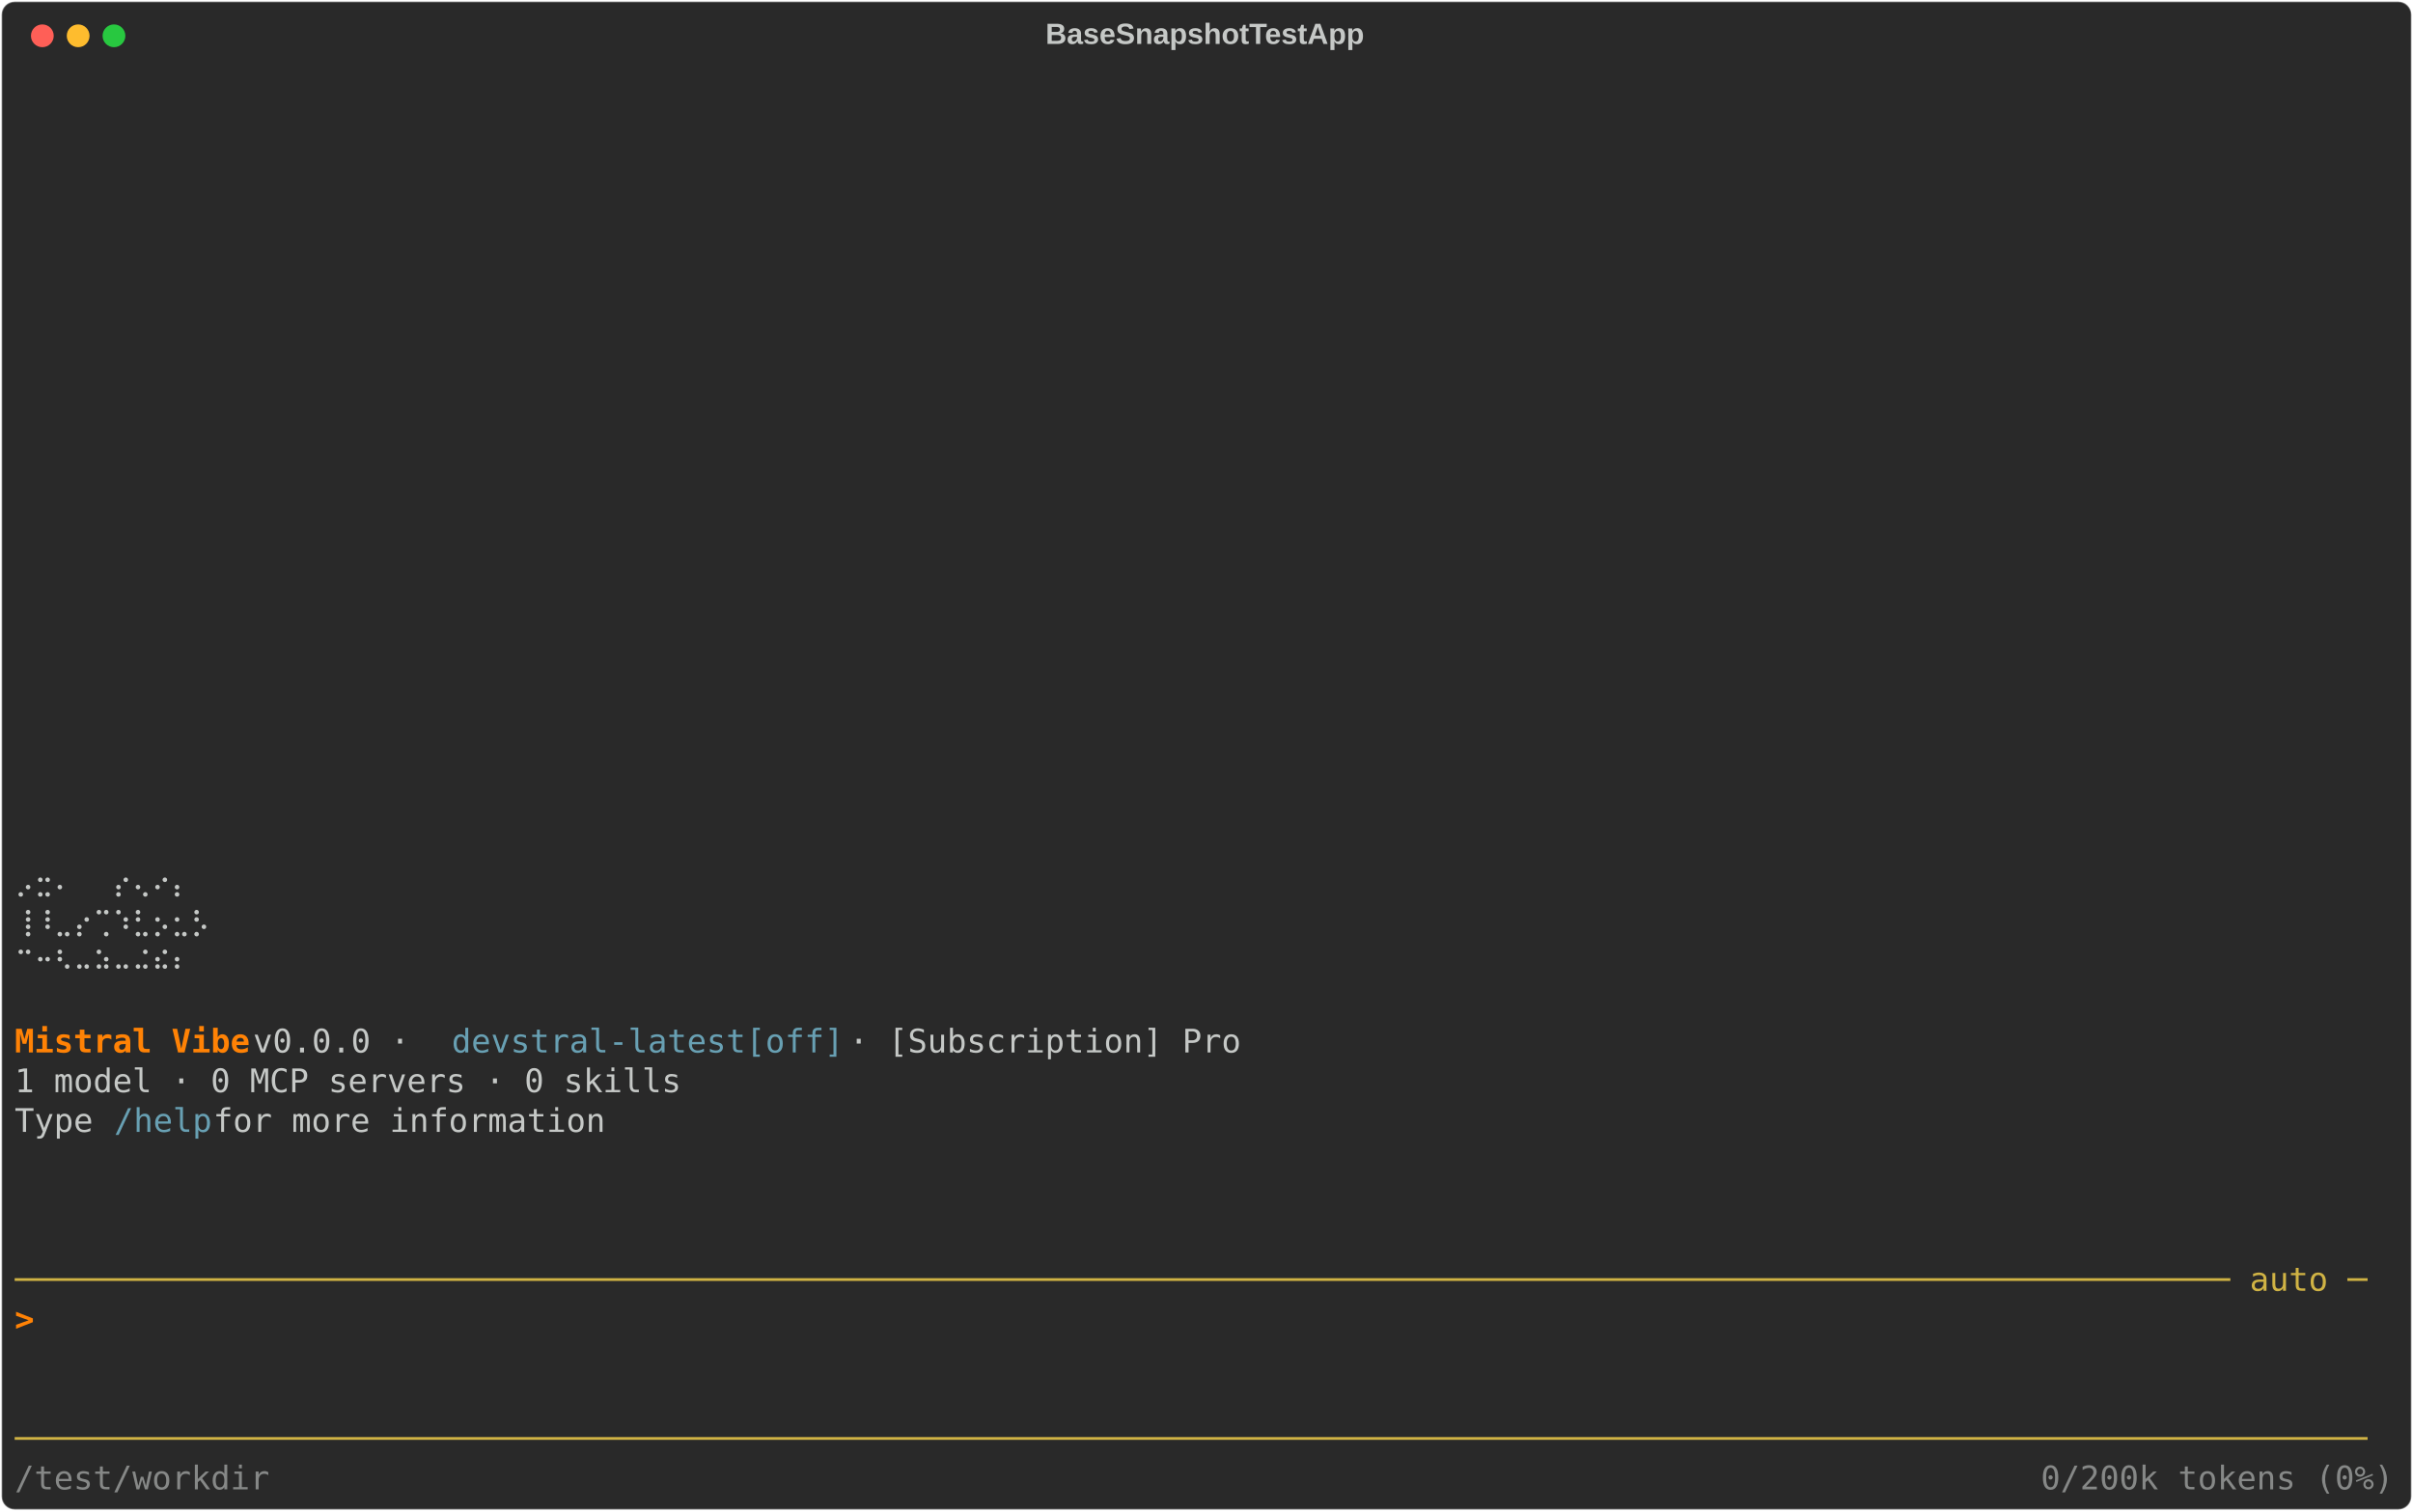
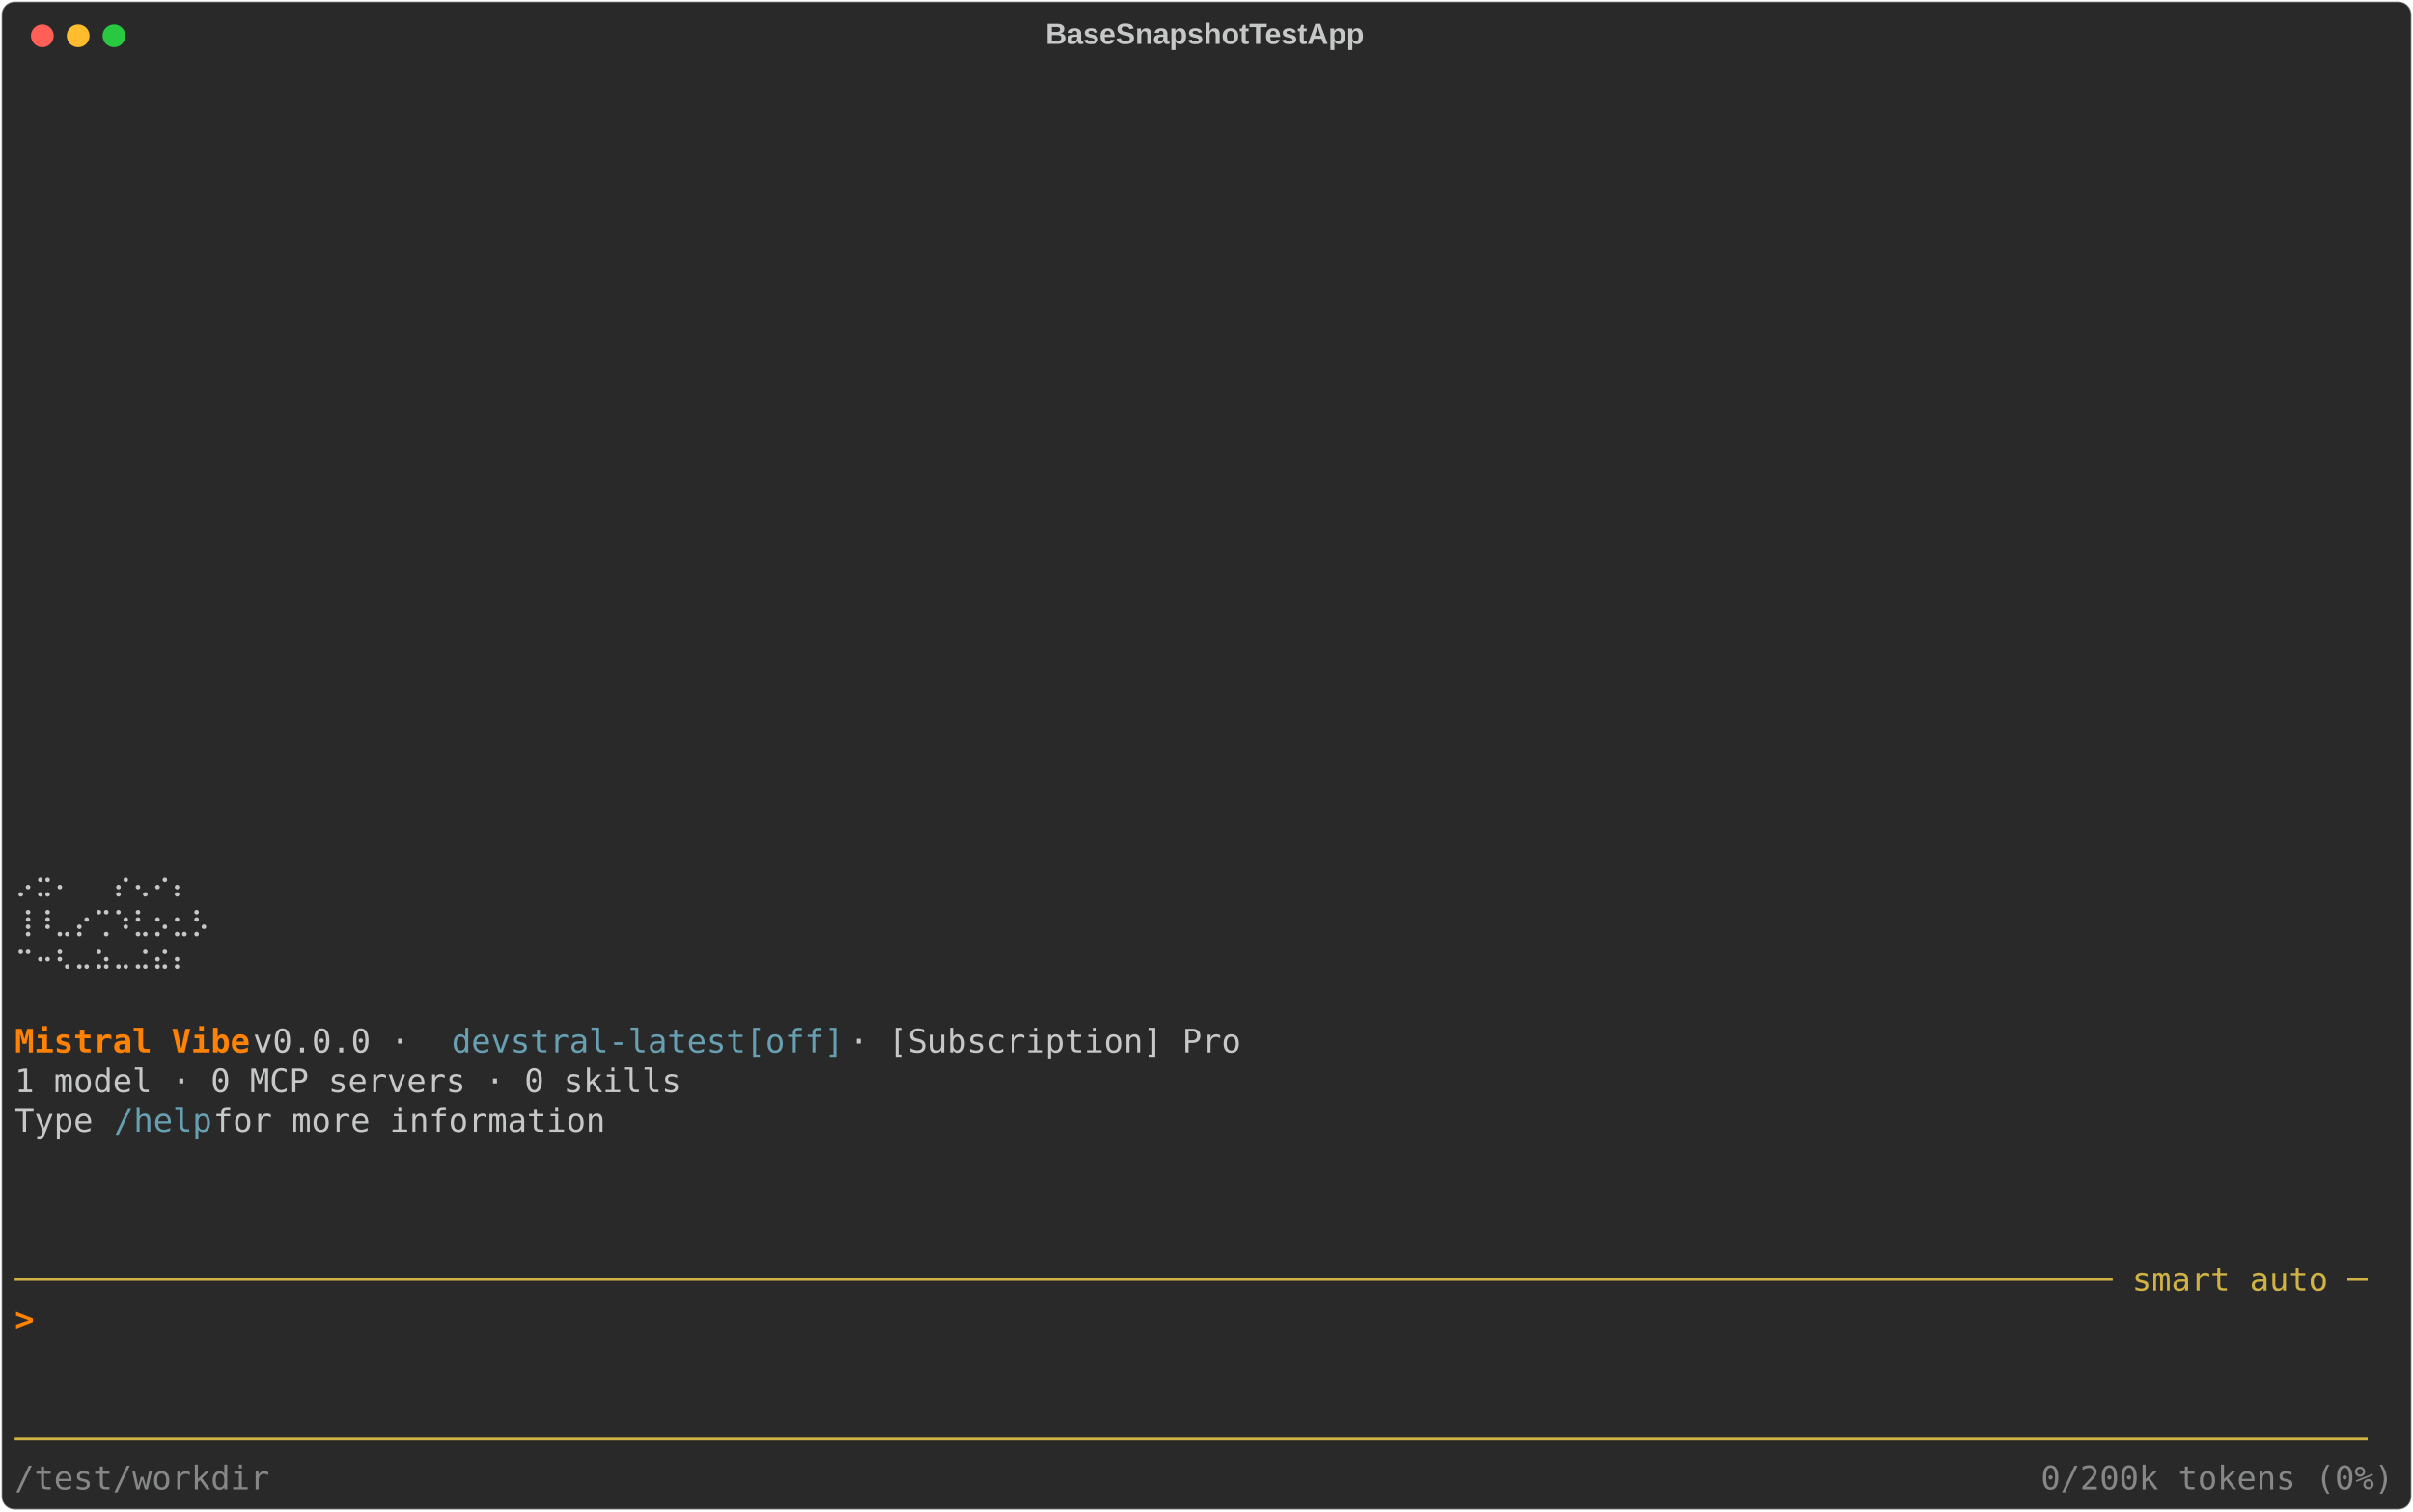
<svg xmlns="http://www.w3.org/2000/svg" class="rich-terminal" viewBox="0 0 1482 928.4">
  <style>

    @font-face {
        font-family: "Fira Code";
        src: local("FiraCode-Regular"),
                url("https://cdnjs.cloudflare.com/ajax/libs/firacode/6.2.0/woff2/FiraCode-Regular.woff2") format("woff2"),
                url("https://cdnjs.cloudflare.com/ajax/libs/firacode/6.2.0/woff/FiraCode-Regular.woff") format("woff");
        font-style: normal;
        font-weight: 400;
    }
    @font-face {
        font-family: "Fira Code";
        src: local("FiraCode-Bold"),
                url("https://cdnjs.cloudflare.com/ajax/libs/firacode/6.2.0/woff2/FiraCode-Bold.woff2") format("woff2"),
                url("https://cdnjs.cloudflare.com/ajax/libs/firacode/6.2.0/woff/FiraCode-Bold.woff") format("woff");
        font-style: bold;
        font-weight: 700;
    }

    .terminal-matrix {
        font-family: Fira Code, monospace;
        font-size: 20px;
        line-height: 24.4px;
        font-variant-east-asian: full-width;
    }

    .terminal-title {
        font-size: 18px;
        font-weight: bold;
        font-family: arial;
    }

    .terminal-r1 { fill: #c5c8c6 }
.terminal-r2 { fill: #ff8205;font-weight: bold }
.terminal-r3 { fill: #68a0b3 }
.terminal-r4 { fill: #d0b344 }
.terminal-r5 { fill: #868887 }
    </style>
  <defs>
    <clipPath id="terminal-clip-terminal">
      <rect x="0" y="0" width="1463.0" height="877.4" />
    </clipPath>
    <clipPath id="terminal-line-0">
      <rect x="0" y="1.5" width="1464" height="24.65" />
    </clipPath>
    <clipPath id="terminal-line-1">
      <rect x="0" y="25.9" width="1464" height="24.65" />
    </clipPath>
    <clipPath id="terminal-line-2">
      <rect x="0" y="50.3" width="1464" height="24.65" />
    </clipPath>
    <clipPath id="terminal-line-3">
      <rect x="0" y="74.7" width="1464" height="24.65" />
    </clipPath>
    <clipPath id="terminal-line-4">
      <rect x="0" y="99.1" width="1464" height="24.65" />
    </clipPath>
    <clipPath id="terminal-line-5">
      <rect x="0" y="123.5" width="1464" height="24.65" />
    </clipPath>
    <clipPath id="terminal-line-6">
      <rect x="0" y="147.9" width="1464" height="24.65" />
    </clipPath>
    <clipPath id="terminal-line-7">
      <rect x="0" y="172.3" width="1464" height="24.65" />
    </clipPath>
    <clipPath id="terminal-line-8">
      <rect x="0" y="196.7" width="1464" height="24.65" />
    </clipPath>
    <clipPath id="terminal-line-9">
      <rect x="0" y="221.1" width="1464" height="24.65" />
    </clipPath>
    <clipPath id="terminal-line-10">
      <rect x="0" y="245.5" width="1464" height="24.65" />
    </clipPath>
    <clipPath id="terminal-line-11">
      <rect x="0" y="269.9" width="1464" height="24.65" />
    </clipPath>
    <clipPath id="terminal-line-12">
      <rect x="0" y="294.3" width="1464" height="24.65" />
    </clipPath>
    <clipPath id="terminal-line-13">
      <rect x="0" y="318.7" width="1464" height="24.65" />
    </clipPath>
    <clipPath id="terminal-line-14">
      <rect x="0" y="343.1" width="1464" height="24.65" />
    </clipPath>
    <clipPath id="terminal-line-15">
      <rect x="0" y="367.5" width="1464" height="24.65" />
    </clipPath>
    <clipPath id="terminal-line-16">
      <rect x="0" y="391.9" width="1464" height="24.65" />
    </clipPath>
    <clipPath id="terminal-line-17">
      <rect x="0" y="416.3" width="1464" height="24.65" />
    </clipPath>
    <clipPath id="terminal-line-18">
      <rect x="0" y="440.7" width="1464" height="24.65" />
    </clipPath>
    <clipPath id="terminal-line-19">
      <rect x="0" y="465.1" width="1464" height="24.65" />
    </clipPath>
    <clipPath id="terminal-line-20">
      <rect x="0" y="489.5" width="1464" height="24.65" />
    </clipPath>
    <clipPath id="terminal-line-21">
      <rect x="0" y="513.9" width="1464" height="24.65" />
    </clipPath>
    <clipPath id="terminal-line-22">
      <rect x="0" y="538.3" width="1464" height="24.65" />
    </clipPath>
    <clipPath id="terminal-line-23">
      <rect x="0" y="562.7" width="1464" height="24.65" />
    </clipPath>
    <clipPath id="terminal-line-24">
      <rect x="0" y="587.1" width="1464" height="24.65" />
    </clipPath>
    <clipPath id="terminal-line-25">
      <rect x="0" y="611.5" width="1464" height="24.65" />
    </clipPath>
    <clipPath id="terminal-line-26">
      <rect x="0" y="635.9" width="1464" height="24.65" />
    </clipPath>
    <clipPath id="terminal-line-27">
      <rect x="0" y="660.3" width="1464" height="24.65" />
    </clipPath>
    <clipPath id="terminal-line-28">
      <rect x="0" y="684.7" width="1464" height="24.65" />
    </clipPath>
    <clipPath id="terminal-line-29">
      <rect x="0" y="709.1" width="1464" height="24.65" />
    </clipPath>
    <clipPath id="terminal-line-30">
      <rect x="0" y="733.5" width="1464" height="24.65" />
    </clipPath>
    <clipPath id="terminal-line-31">
      <rect x="0" y="757.9" width="1464" height="24.65" />
    </clipPath>
    <clipPath id="terminal-line-32">
      <rect x="0" y="782.3" width="1464" height="24.65" />
    </clipPath>
    <clipPath id="terminal-line-33">
      <rect x="0" y="806.7" width="1464" height="24.65" />
    </clipPath>
    <clipPath id="terminal-line-34">
      <rect x="0" y="831.1" width="1464" height="24.65" />
    </clipPath>
  </defs>
  <rect fill="#292929" stroke="rgba(255,255,255,0.35)" stroke-width="1" x="1" y="1" width="1480" height="926.4" rx="8" />
  <text class="terminal-title" fill="#c5c8c6" text-anchor="middle" x="740" y="27">BaseSnapshotTestApp</text>
  <g transform="translate(26,22)">
    <circle cx="0" cy="0" r="7" fill="#ff5f57" />
    <circle cx="22" cy="0" r="7" fill="#febc2e" />
    <circle cx="44" cy="0" r="7" fill="#28c840" />
  </g>
  <g transform="translate(9, 41)" clip-path="url(#terminal-clip-terminal)">
    <g class="terminal-matrix">
      <text class="terminal-r1" x="1464" y="20" textLength="12.2" clip-path="url(#terminal-line-0)">
</text>
      <text class="terminal-r1" x="1464" y="44.4" textLength="12.2" clip-path="url(#terminal-line-1)">
</text>
      <text class="terminal-r1" x="1464" y="68.8" textLength="12.2" clip-path="url(#terminal-line-2)">
</text>
      <text class="terminal-r1" x="1464" y="93.2" textLength="12.2" clip-path="url(#terminal-line-3)">
</text>
      <text class="terminal-r1" x="1464" y="117.6" textLength="12.2" clip-path="url(#terminal-line-4)">
</text>
      <text class="terminal-r1" x="1464" y="142" textLength="12.2" clip-path="url(#terminal-line-5)">
</text>
      <text class="terminal-r1" x="1464" y="166.4" textLength="12.2" clip-path="url(#terminal-line-6)">
</text>
      <text class="terminal-r1" x="1464" y="190.8" textLength="12.2" clip-path="url(#terminal-line-7)">
</text>
      <text class="terminal-r1" x="1464" y="215.2" textLength="12.2" clip-path="url(#terminal-line-8)">
</text>
      <text class="terminal-r1" x="1464" y="239.6" textLength="12.2" clip-path="url(#terminal-line-9)">
</text>
      <text class="terminal-r1" x="1464" y="264" textLength="12.2" clip-path="url(#terminal-line-10)">
</text>
      <text class="terminal-r1" x="1464" y="288.4" textLength="12.2" clip-path="url(#terminal-line-11)">
</text>
      <text class="terminal-r1" x="1464" y="312.8" textLength="12.2" clip-path="url(#terminal-line-12)">
</text>
      <text class="terminal-r1" x="1464" y="337.2" textLength="12.2" clip-path="url(#terminal-line-13)">
</text>
      <text class="terminal-r1" x="1464" y="361.6" textLength="12.2" clip-path="url(#terminal-line-14)">
</text>
      <text class="terminal-r1" x="1464" y="386" textLength="12.2" clip-path="url(#terminal-line-15)">
</text>
      <text class="terminal-r1" x="1464" y="410.4" textLength="12.2" clip-path="url(#terminal-line-16)">
</text>
      <text class="terminal-r1" x="1464" y="434.8" textLength="12.2" clip-path="url(#terminal-line-17)">
</text>
      <text class="terminal-r1" x="1464" y="459.2" textLength="12.2" clip-path="url(#terminal-line-18)">
</text>
      <text class="terminal-r1" x="1464" y="483.6" textLength="12.2" clip-path="url(#terminal-line-19)">
</text>
      <text class="terminal-r1" x="0" y="508" textLength="134.2" clip-path="url(#terminal-line-20)">  ⡠⣒⠄  ⡔⢄⠔⡄</text>
      <text class="terminal-r1" x="1464" y="508" textLength="12.2" clip-path="url(#terminal-line-20)">
</text>
      <text class="terminal-r1" x="0" y="532.4" textLength="134.2" clip-path="url(#terminal-line-21)"> ⢸⠸⣀⡔⢉⠱⣃⡢⣂⡣</text>
      <text class="terminal-r1" x="1464" y="532.4" textLength="12.2" clip-path="url(#terminal-line-21)">
</text>
      <text class="terminal-r1" x="0" y="556.8" textLength="134.2" clip-path="url(#terminal-line-22)">  ⠉⠒⠣⠤⠵⠤⠬⠮⠆</text>
      <text class="terminal-r1" x="1464" y="556.8" textLength="12.2" clip-path="url(#terminal-line-22)">
</text>
      <text class="terminal-r1" x="1464" y="581.2" textLength="12.2" clip-path="url(#terminal-line-23)">
</text>
      <text class="terminal-r2" x="0" y="605.6" textLength="146.4" clip-path="url(#terminal-line-24)">Mistral Vibe</text>
      <text class="terminal-r1" x="146.4" y="605.6" textLength="122" clip-path="url(#terminal-line-24)"> v0.0.0 · </text>
      <text class="terminal-r3" x="268.4" y="605.6" textLength="244" clip-path="url(#terminal-line-24)">devstral-latest[off]</text>
      <text class="terminal-r1" x="512.4" y="605.6" textLength="256.2" clip-path="url(#terminal-line-24)"> · [Subscription] Pro</text>
      <text class="terminal-r1" x="1464" y="605.6" textLength="12.2" clip-path="url(#terminal-line-24)">
</text>
      <text class="terminal-r1" x="0" y="630" textLength="414.8" clip-path="url(#terminal-line-25)">1 model · 0 MCP servers · 0 skills</text>
      <text class="terminal-r1" x="1464" y="630" textLength="12.2" clip-path="url(#terminal-line-25)">
</text>
      <text class="terminal-r1" x="0" y="654.4" textLength="61" clip-path="url(#terminal-line-26)">Type </text>
      <text class="terminal-r3" x="61" y="654.4" textLength="61" clip-path="url(#terminal-line-26)">/help</text>
      <text class="terminal-r1" x="122" y="654.4" textLength="256.2" clip-path="url(#terminal-line-26)"> for more information</text>
      <text class="terminal-r1" x="1464" y="654.4" textLength="12.2" clip-path="url(#terminal-line-26)">
</text>
      <text class="terminal-r1" x="1464" y="678.8" textLength="12.2" clip-path="url(#terminal-line-27)">
</text>
      <text class="terminal-r1" x="1464" y="703.2" textLength="12.2" clip-path="url(#terminal-line-28)">
</text>
      <text class="terminal-r1" x="1464" y="727.6" textLength="12.2" clip-path="url(#terminal-line-29)">
</text>
-       <text class="terminal-r4" x="0" y="752" textLength="1464" clip-path="url(#terminal-line-30)">───────────────────────────────────────────────────────────────────────────────────────────────────────────────── auto ─</text>
+       <text class="terminal-r4" x="0" y="752" textLength="1464" clip-path="url(#terminal-line-30)">─────────────────────────────────────────────────────────────────────────────────────────────────────────── smart auto ─</text>
      <text class="terminal-r1" x="1464" y="752" textLength="12.2" clip-path="url(#terminal-line-30)">
</text>
      <text class="terminal-r2" x="0" y="776.4" textLength="12.2" clip-path="url(#terminal-line-31)">&gt;</text>
      <text class="terminal-r1" x="1464" y="776.4" textLength="12.2" clip-path="url(#terminal-line-31)">
</text>
      <text class="terminal-r1" x="1464" y="800.8" textLength="12.2" clip-path="url(#terminal-line-32)">
</text>
      <text class="terminal-r1" x="1464" y="825.2" textLength="12.2" clip-path="url(#terminal-line-33)">
</text>
      <text class="terminal-r4" x="0" y="849.6" textLength="1464" clip-path="url(#terminal-line-34)">────────────────────────────────────────────────────────────────────────────────────────────────────────────────────────</text>
      <text class="terminal-r1" x="1464" y="849.6" textLength="12.2" clip-path="url(#terminal-line-34)">
</text>
      <text class="terminal-r5" x="0" y="874" textLength="158.6" clip-path="url(#terminal-line-35)">/test/workdir</text>
      <text class="terminal-r5" x="1244.4" y="874" textLength="219.6" clip-path="url(#terminal-line-35)">0/200k tokens (0%)</text>
    </g>
  </g>
</svg>
